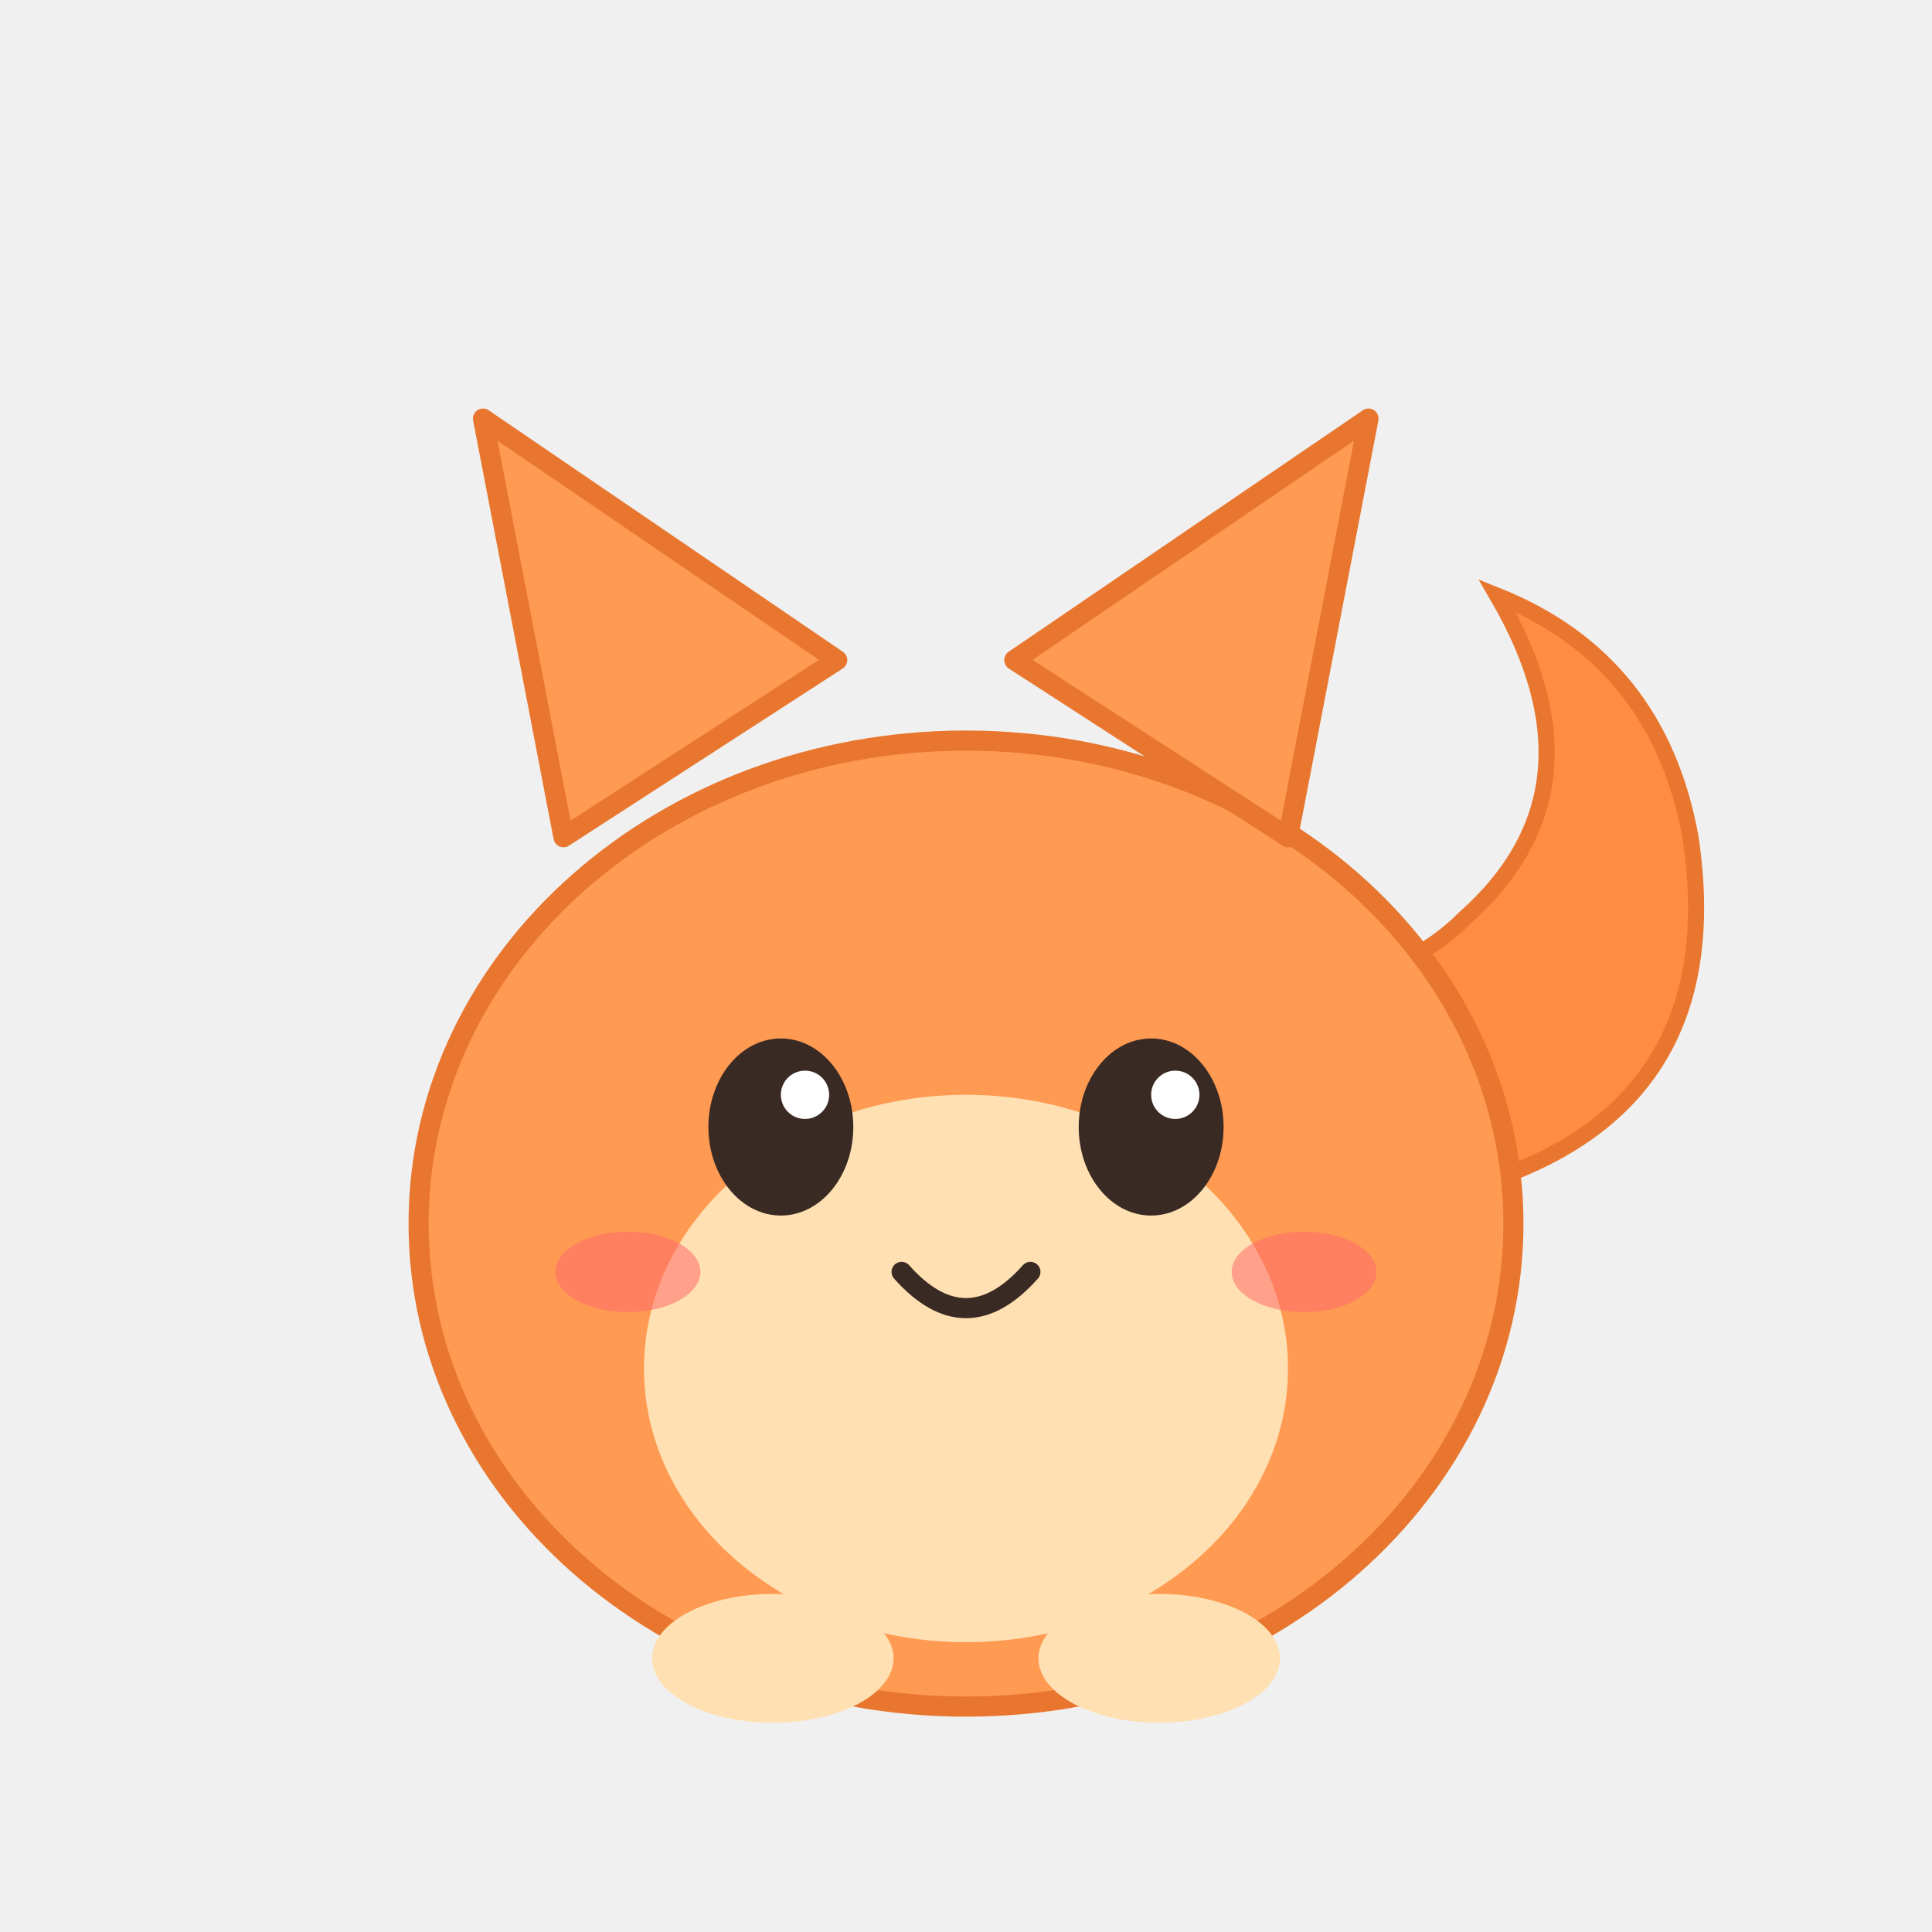
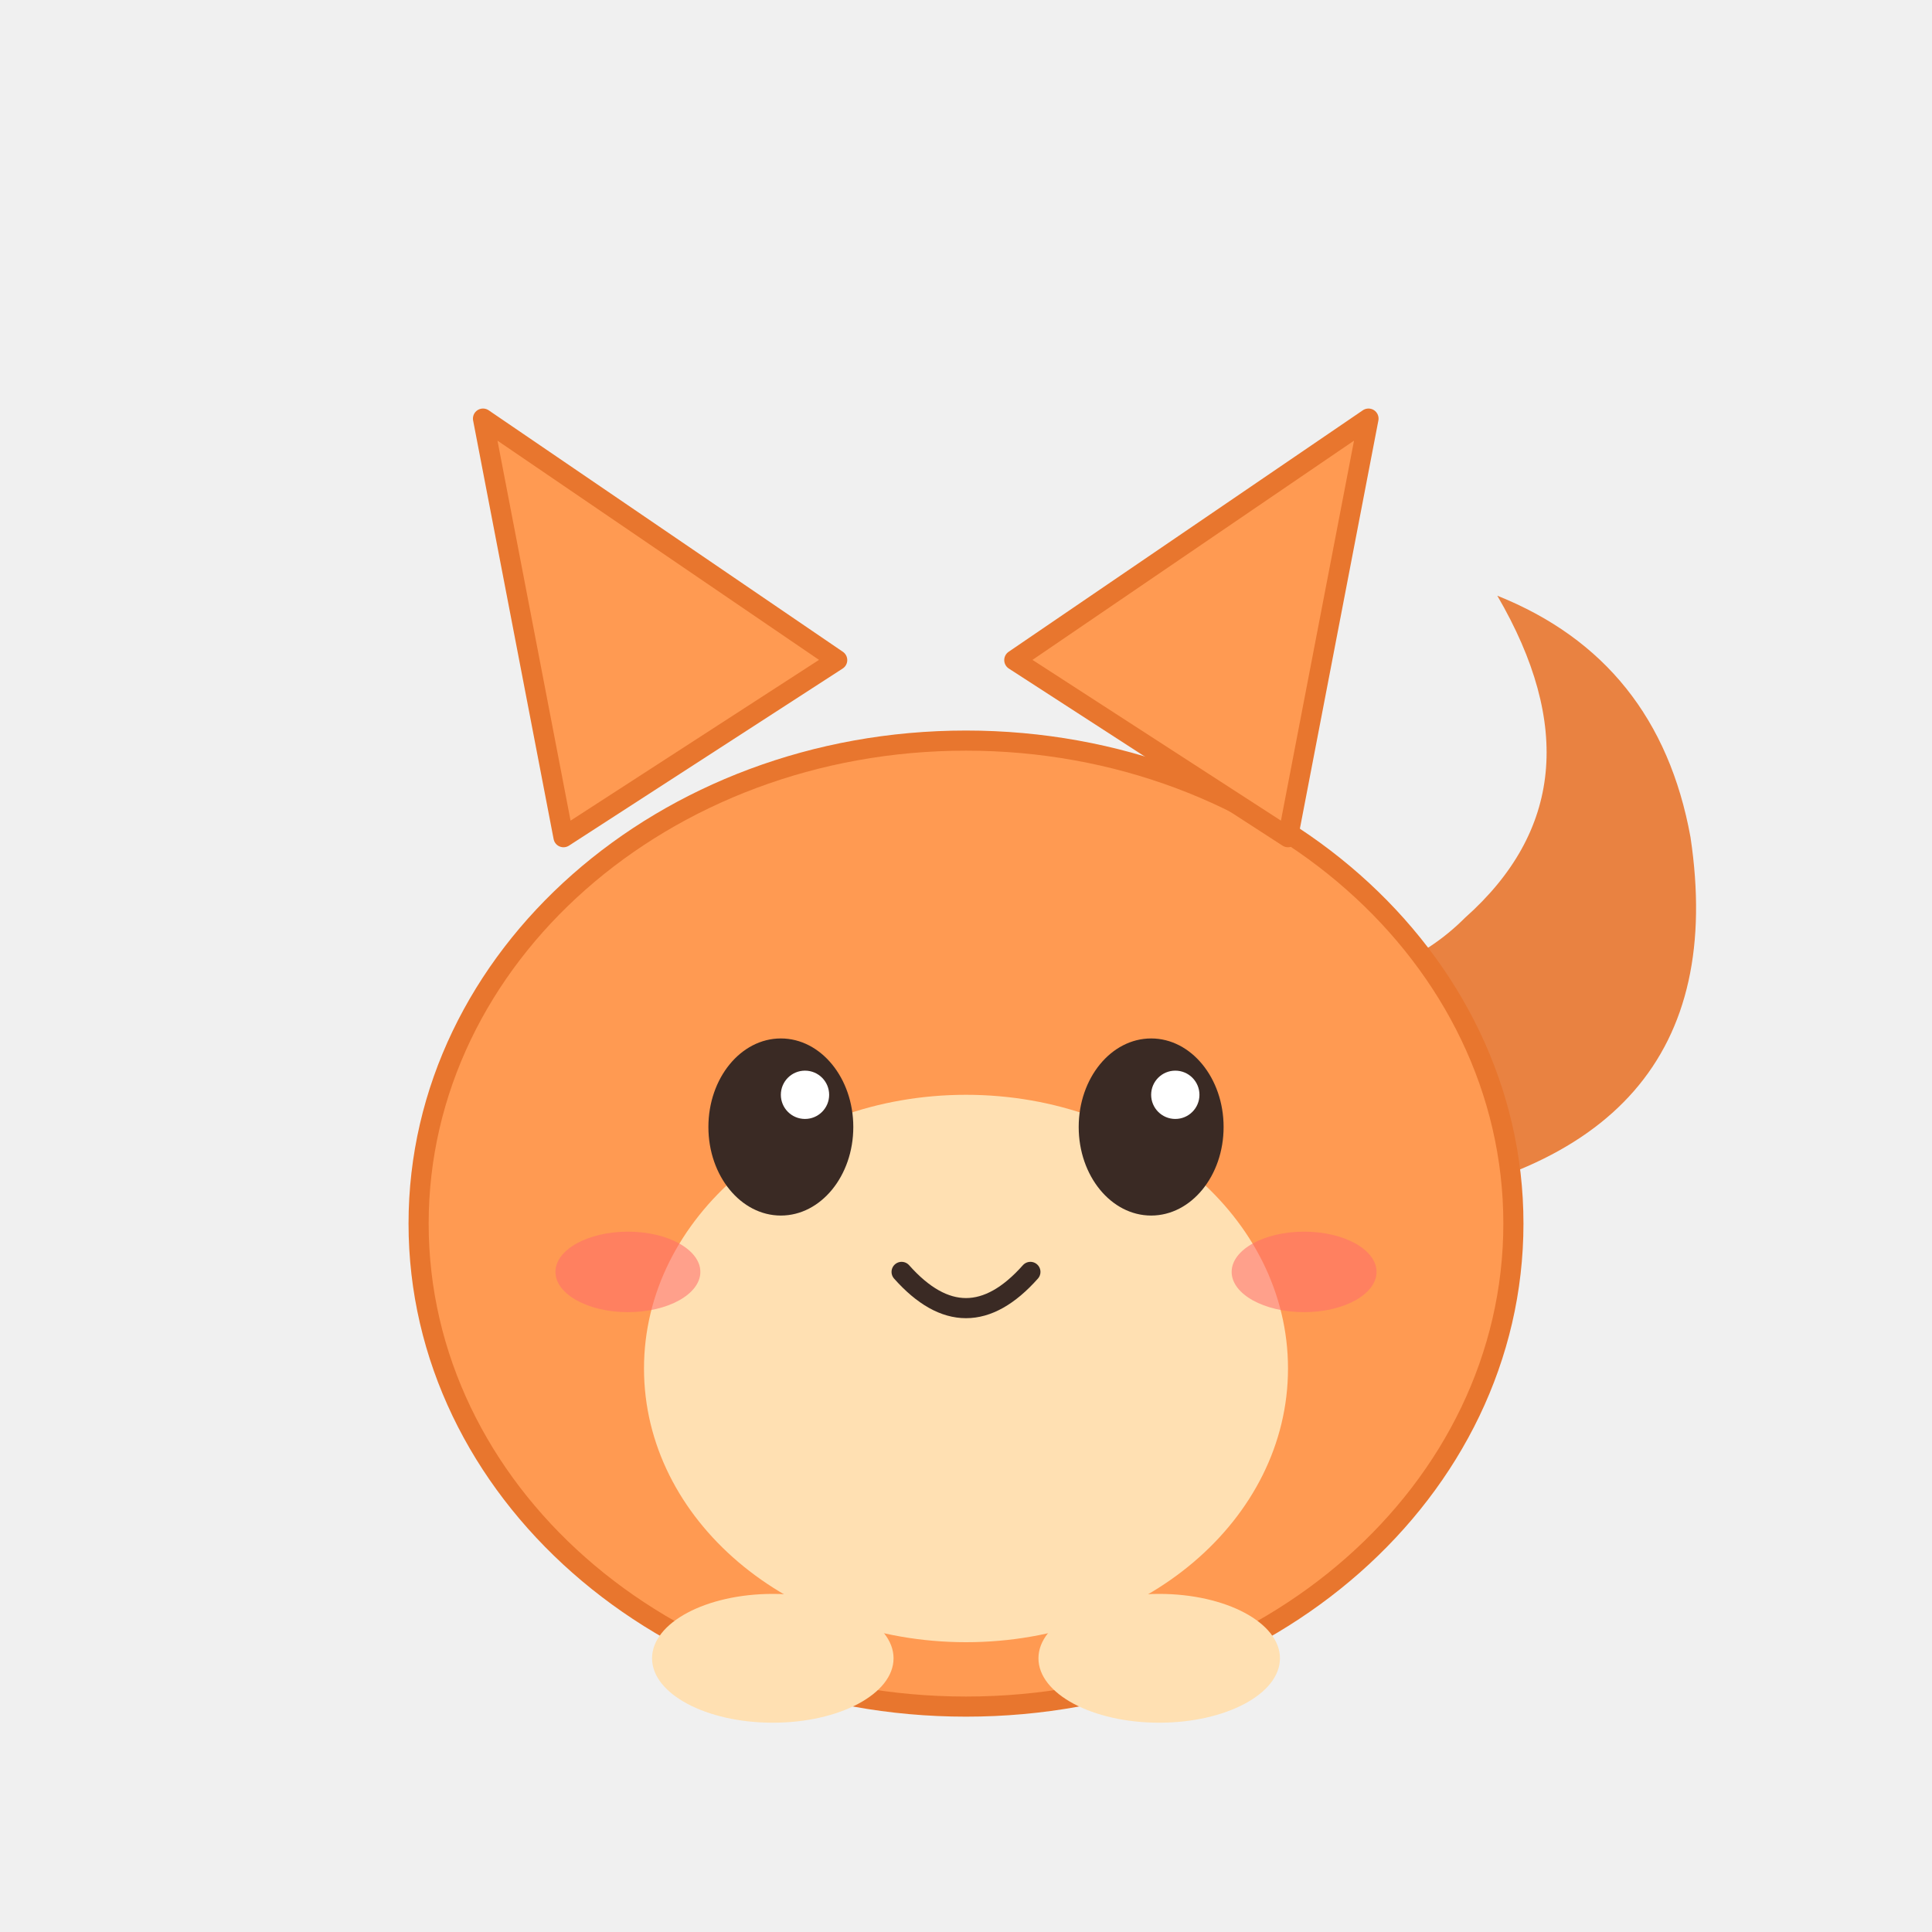
<svg xmlns="http://www.w3.org/2000/svg" viewBox="0 0 240 240" width="240" height="240">
-   <path d="M170 150 q46 -6 40 -46 q-4 -22 -24 -30 q14 24 -4 40 q-8 8 -20 8 z" fill="#FF8C42" stroke="#E8762E" stroke-width="2" />
+   <path d="M170 150 q46 -6 40 -46 q-4 -22 -24 -30 q14 24 -4 40 q-8 8 -20 8 z" fill="#E8762E" opacity=".9" />
  <ellipse cx="120" cy="152" rx="68" ry="60" fill="#FF9A52" stroke="#E8762E" stroke-width="2.5" />
  <ellipse cx="120" cy="170" rx="40" ry="34" fill="#FFE0B2" />
  <path d="M70 104 L60 52 L104 82 z" fill="#FF9A52" stroke="#E8762E" stroke-width="2.5" stroke-linejoin="round" />
  <path d="M160 104 L170 52 L126 82 z" fill="#FF9A52" stroke="#E8762E" stroke-width="2.5" stroke-linejoin="round" />
  <ellipse cx="97" cy="140" rx="9" ry="11" fill="#3A2A24" />
  <ellipse cx="143" cy="140" rx="9" ry="11" fill="#3A2A24" />
  <circle cx="100" cy="136" r="3" fill="#FFFFFF" />
  <circle cx="146" cy="136" r="3" fill="#FFFFFF" />
  <ellipse cx="78" cy="158" rx="9" ry="5" fill="#FF6B6B" opacity="0.55" />
  <ellipse cx="162" cy="158" rx="9" ry="5" fill="#FF6B6B" opacity="0.55" />
  <path d="M112 158 q8 9 16 0" fill="none" stroke="#3A2A24" stroke-width="2.5" stroke-linecap="round" />
  <ellipse cx="96" cy="206" rx="15" ry="8" fill="#FFE0B2" />
  <ellipse cx="144" cy="206" rx="15" ry="8" fill="#FFE0B2" />
</svg>
